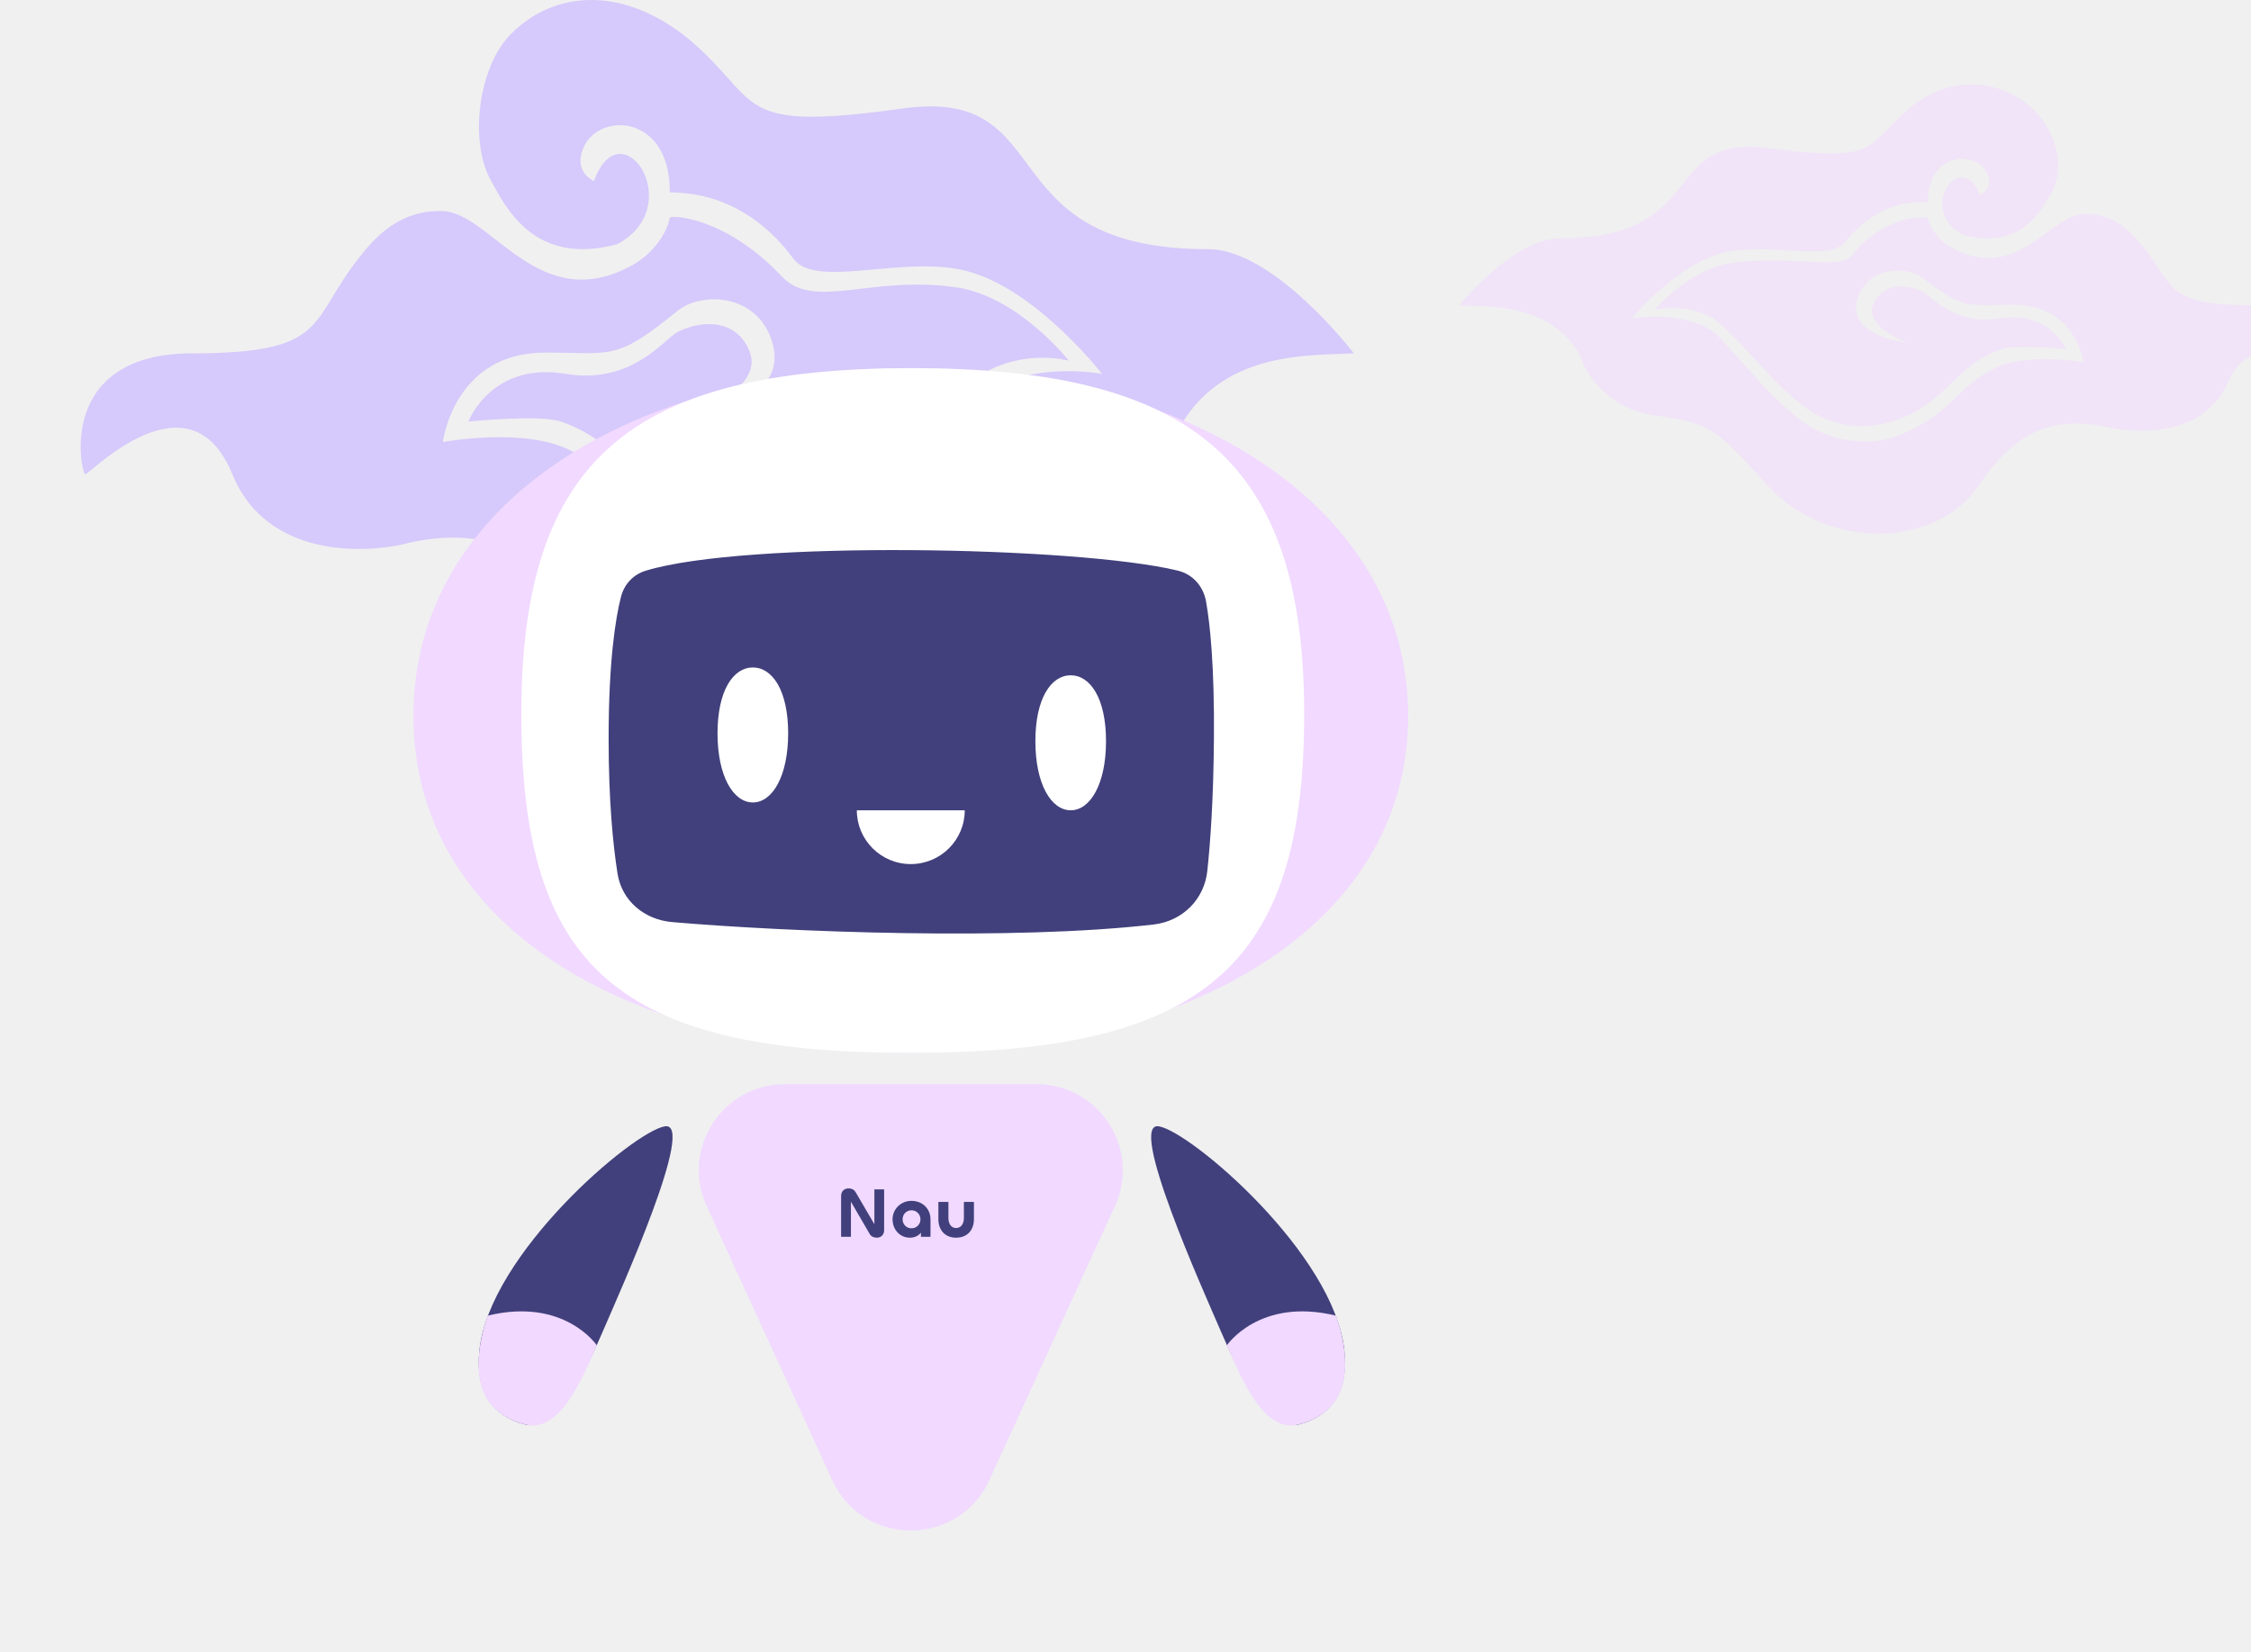
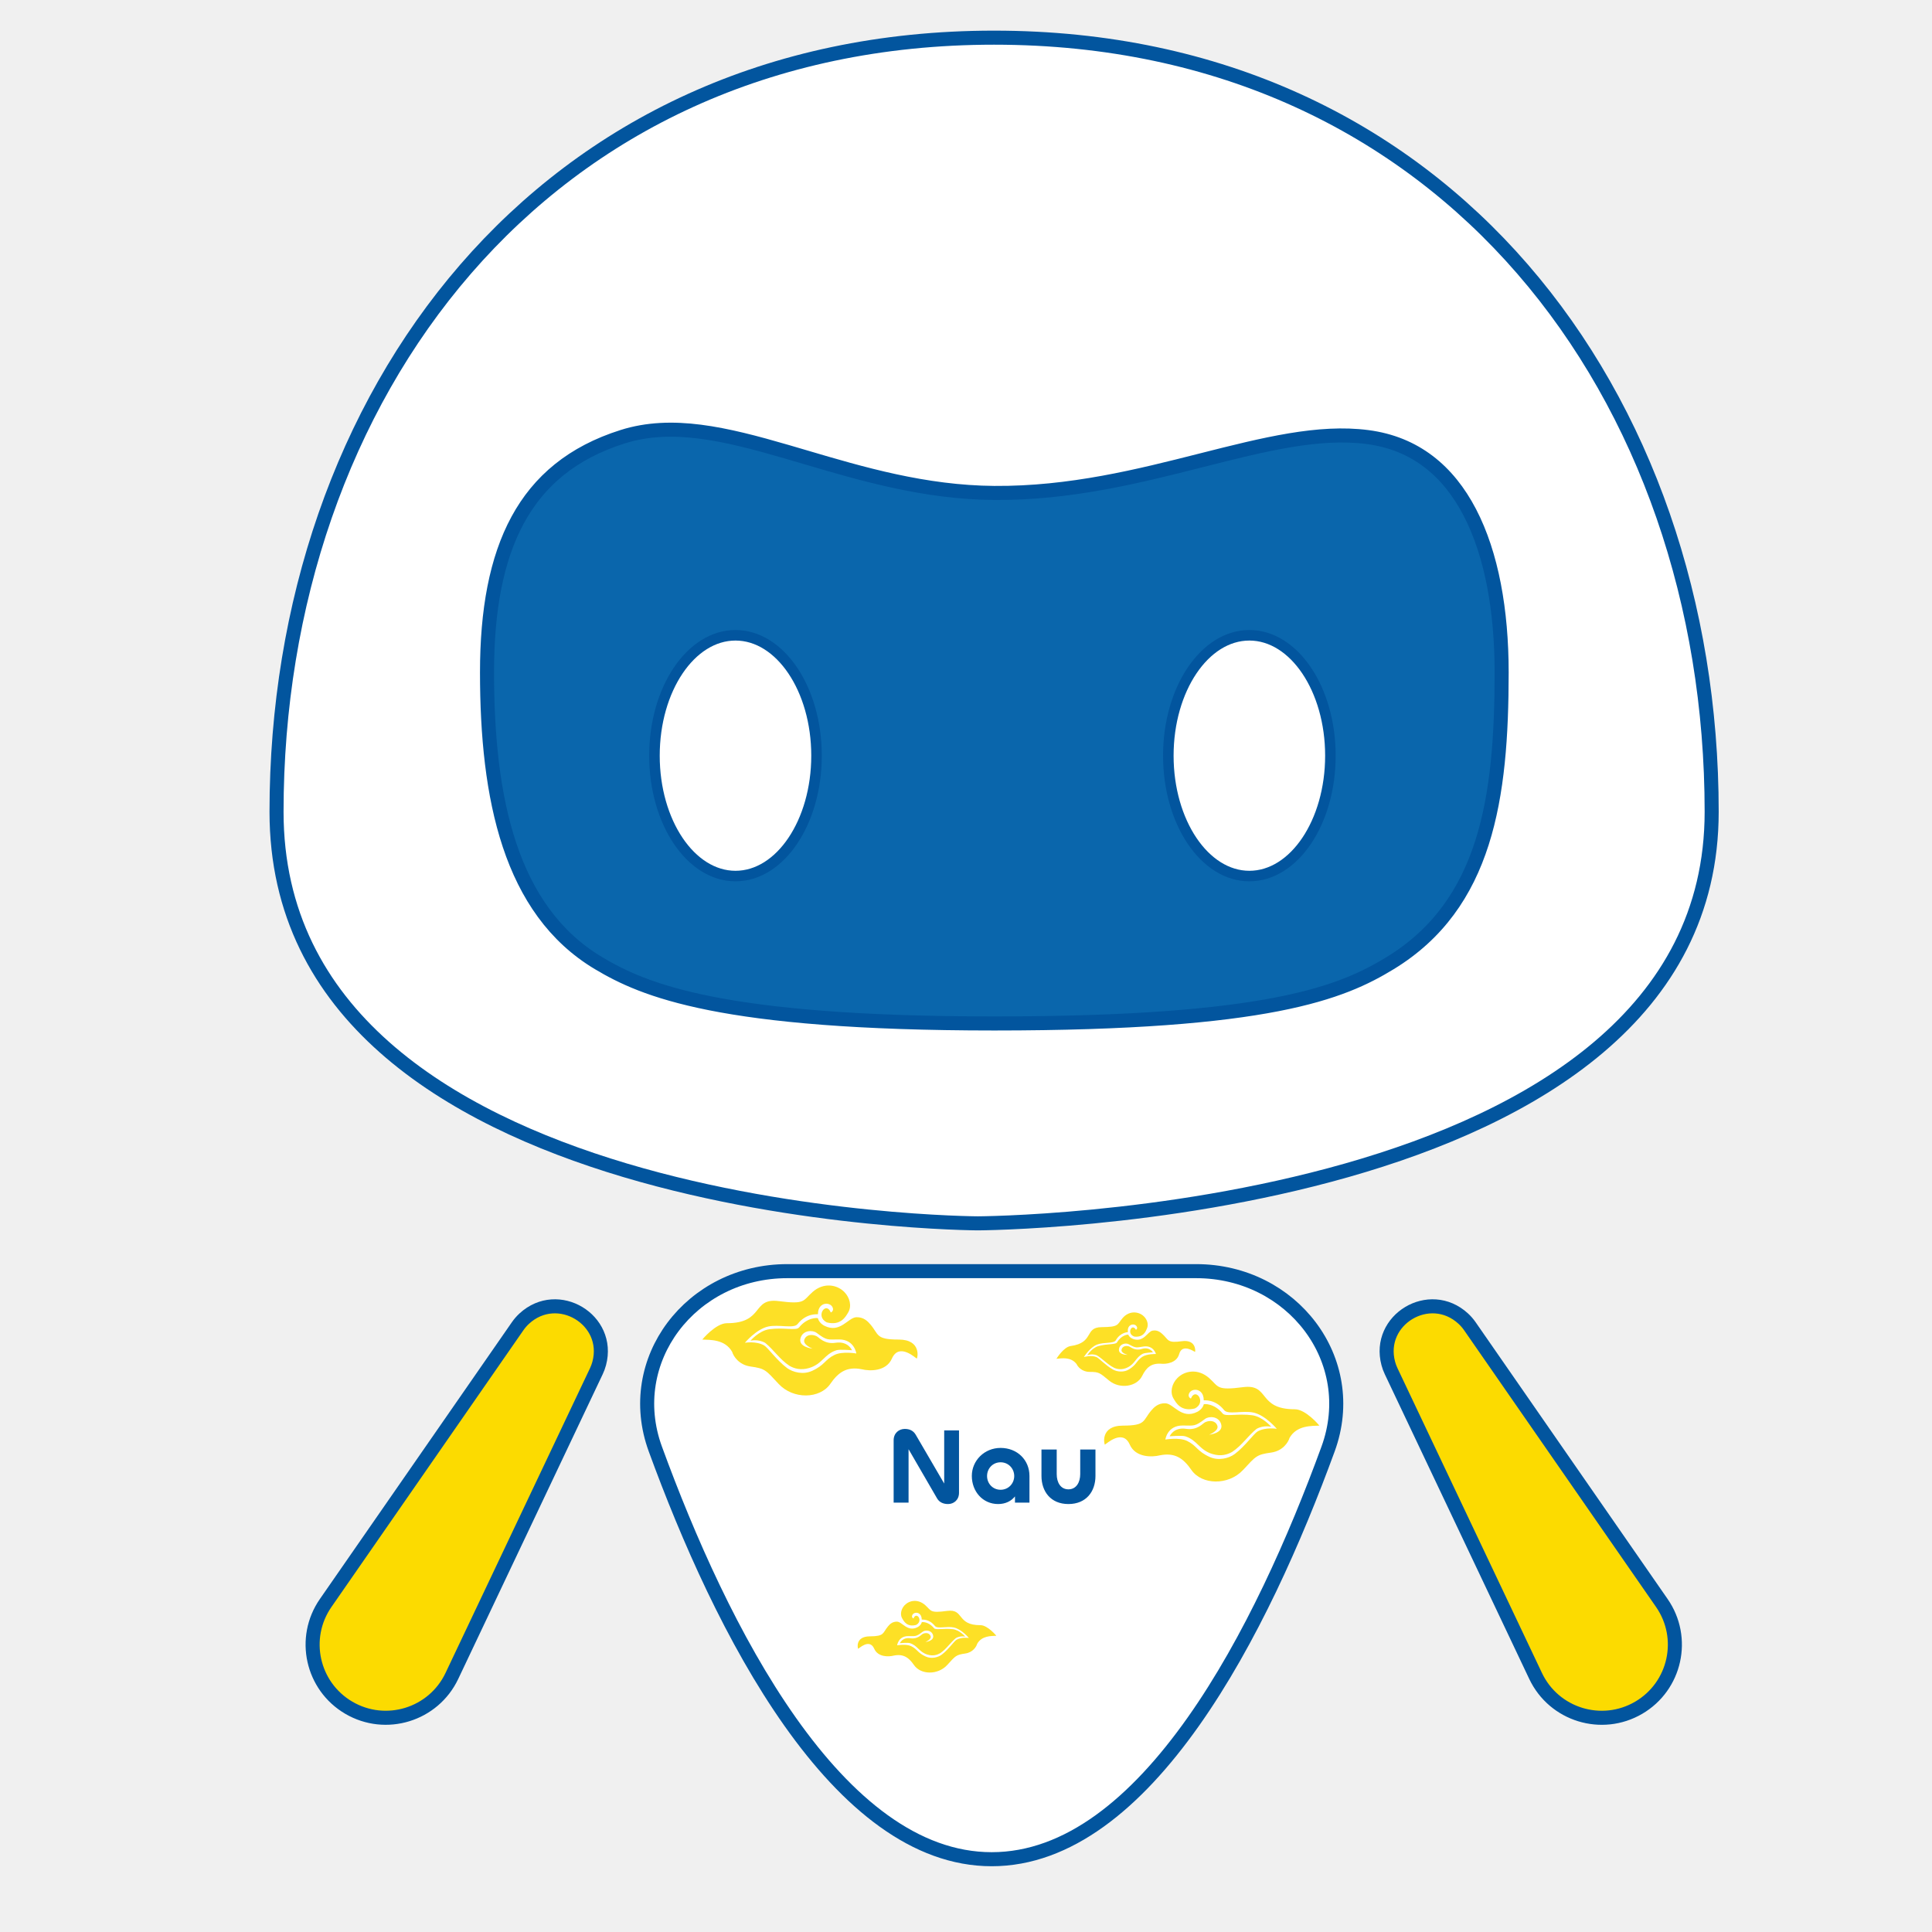
- <svg xmlns="http://www.w3.org/2000/svg" width="586" height="430" viewBox="0 0 586 430" fill="none">
-   <g clip-path="url(#clip0)">
-     <path d="M411.369 92.586C403.735 78.993 387.933 79.891 379.848 79.483C379.848 79.483 394.044 62.087 405.828 62.087C445.477 62.087 431.809 34.848 460.376 38.583C488.942 42.318 485.717 38.24 496.198 28.909C508.028 18.377 522.091 21.064 529.763 28.943C535.52 34.855 537.793 43.971 533.762 50.706C531.189 55.006 526.128 65.034 511.229 61.237C498.556 54.836 510.614 38.215 515.416 50.706C515.416 50.706 519.073 49.303 517.386 45.318C515.934 41.889 511.722 40.787 508.643 41.644C505.565 42.501 501.893 45.318 501.893 52.543C501.806 52.861 490.051 50.706 480.323 63.074C476.348 68.128 460.521 63.128 449.294 65.646C436.735 68.462 424.791 82.912 424.791 82.912C424.791 82.912 436.518 80.791 445.107 85.728C449.014 87.974 458.578 101.776 469.241 109.73C475.41 114.331 486.272 117.145 495.715 112.791C509.259 106.546 509.022 100.892 519.479 95.77C527.729 91.729 542.382 94.3 542.382 94.3C542.382 94.3 540.458 79.361 524.158 79.361C511.968 79.361 511.57 80.803 500.517 72.381C496.338 69.197 486.352 69.355 483.648 77.524C480.323 87.565 496.207 89.157 496.207 89.157C496.207 89.157 485.394 84.972 487.588 79.361C489.782 73.749 496.084 73.8 500.517 75.932C502.856 77.057 508.643 84.762 520.464 82.912C533.762 80.83 537.826 90.871 537.826 90.871C537.826 90.871 524.993 89.687 521.326 90.871C508.552 94.996 506.673 105.479 492.636 109.73C483.564 112.477 476.706 110.216 471.827 107.403C461.238 100.301 455.451 90.504 446.093 82.912C438.474 78.671 430.701 80.708 430.701 80.708C430.701 80.708 439.69 69.973 450.772 68.462C466.069 66.376 478.979 70.299 481.924 66.625C490.822 55.526 501.799 56.349 501.893 56.829C502.381 59.338 504.762 62.787 508.643 64.788C525.266 73.36 533.708 56.014 542.382 55.727C550.156 55.469 554.506 60.16 557.28 63.441C566.392 74.218 562.575 79.483 587.078 79.483C611.582 79.483 606.903 99.688 606.164 99.688C605.425 99.688 587.571 82.177 579.937 99.688C573.829 113.697 556.213 113.118 548.169 111.077C532.506 107.942 523.54 114.016 514.923 126.629C503.964 142.67 475.851 143.405 460.376 126.629C446.708 111.811 446.216 110.342 430.701 108.138C418.289 106.374 412.642 97.035 411.369 92.586Z" fill="#F1D9FF" fill-opacity="0.53" />
-     <path d="M306.454 112.419C317.593 91.233 340.65 92.633 352.448 91.997C352.448 91.997 331.734 64.884 314.539 64.884C256.686 64.884 276.629 22.429 234.946 28.25C193.263 34.07 197.97 27.716 182.676 13.172C165.415 -3.244 145.597 -3.933 132.895 8.973C124.631 17.371 121.984 36.648 127.865 47.145C131.619 53.847 139.004 69.477 160.744 63.559C179.236 53.581 161.642 27.677 154.635 47.145C154.635 47.145 149.298 44.959 151.76 38.747C153.878 33.403 160.025 31.685 164.517 33.021C169.008 34.357 174.367 38.747 174.367 50.008C174.494 50.503 192.365 48.099 206.559 67.376C212.359 75.254 234.734 66.505 251.116 70.43C269.442 74.82 286.87 97.341 286.87 97.341C286.87 97.341 269.758 94.035 257.225 101.731C251.525 105.231 237.569 126.743 222.01 139.139C213.009 146.311 197.16 150.697 183.382 143.911C163.618 134.177 163.965 125.365 148.706 117.381C136.668 111.083 115.288 115.091 115.288 115.091C115.288 115.091 118.095 91.806 141.879 91.806C159.666 91.806 160.246 94.054 176.375 80.927C182.472 75.964 197.043 76.212 200.989 88.943C205.84 104.594 182.663 107.075 182.663 107.075C182.663 107.075 198.442 100.552 195.24 91.806C192.038 83.06 182.842 83.14 176.375 86.462C172.961 88.215 164.517 100.225 147.269 97.341C127.865 94.096 121.936 109.747 121.936 109.747C121.936 109.747 140.66 107.901 146.011 109.747C164.65 116.175 167.391 132.514 187.873 139.139C201.112 143.422 211.118 139.897 218.237 135.513C233.688 124.443 242.133 109.174 255.787 97.341C266.904 90.731 278.246 93.906 278.246 93.906C278.246 93.906 265.13 77.175 248.96 74.82C226.639 71.568 211.949 80.927 203.504 71.957C188.777 56.312 174.503 55.94 174.367 56.688C173.655 60.599 170.181 65.974 164.517 69.094C140.262 82.454 127.944 55.419 115.288 54.97C103.944 54.568 97.597 61.88 93.548 66.994C80.253 83.79 85.823 91.997 50.069 91.997C14.315 91.997 21.142 123.489 22.221 123.489C23.299 123.489 49.35 96.196 60.489 123.489C69.401 145.323 95.105 144.42 106.844 141.239C129.697 136.353 142.781 145.819 155.354 165.478C171.344 190.481 212.366 191.626 234.946 165.478C254.889 142.384 255.608 140.094 278.246 136.658C296.356 133.91 304.597 119.354 306.454 112.419Z" fill="#CEBEFF" fill-opacity="0.76" />
-     <g clip-path="url(#clip1)">
-       <path d="M366.59 186.413C366.59 242.035 307.631 274.131 236.469 274.131C165.307 274.131 107.619 242.035 107.619 186.413C107.619 130.791 165.307 95.85 236.469 95.85C307.631 95.85 366.59 130.791 366.59 186.413Z" fill="#F1D9FF" />
-       <path d="M339.518 185.91C339.518 251.625 313.467 274.131 237.104 274.131C160.741 274.131 135.712 251.879 135.712 185.91C135.712 119.942 164.061 95.85 237.359 95.85C310.658 95.85 339.518 120.195 339.518 185.91Z" fill="white" />
-       <path d="M161.647 155.43C162.477 152.153 164.821 149.599 168.061 148.605C193.947 140.668 280.35 142.243 306.543 148.549C310.524 149.507 313.264 152.622 313.976 156.645C315.014 162.518 316.174 173.394 316.022 192.375C315.895 208.154 315.1 219.362 314.291 226.813C313.487 234.223 307.786 239.834 300.363 240.701C264.183 244.927 205.012 242.685 174.954 240.076C167.764 239.452 161.88 234.567 160.761 227.457C159.585 219.986 158.442 208.563 158.442 192.375C158.442 172.068 160.24 160.99 161.647 155.43Z" fill="#41407C" />
-       <path d="M251.151 210.968C251.151 218.704 244.862 224.976 237.104 224.976C229.346 224.976 223.058 218.704 223.058 210.968C223.058 210.968 229.346 210.968 237.104 210.968C244.862 210.968 251.151 210.968 251.151 210.968Z" fill="white" />
-       <path d="M216.662 385.383C224.664 402.847 249.545 402.847 257.547 385.383L290.248 314.008C297.049 299.165 286.171 282.281 269.806 282.281H204.403C188.038 282.281 177.16 299.165 183.961 314.008L216.662 385.383Z" fill="#F1D9FF" />
-       <path d="M205.18 190.936C205.18 202.117 201.064 208.931 195.986 208.931C190.908 208.931 186.792 202.117 186.792 190.936C186.792 179.755 190.908 173.784 195.986 173.784C201.064 173.784 205.18 179.755 205.18 190.936Z" fill="white" />
-       <path d="M287.928 192.973C287.928 204.154 283.812 210.968 278.734 210.968C273.656 210.968 269.54 204.154 269.54 192.973C269.54 181.792 273.656 175.821 278.734 175.821C283.812 175.821 287.928 181.792 287.928 192.973Z" fill="white" />
-       <path d="M157.188 346.052C152.653 356.563 145.284 373.138 136.572 370.868C128.289 368.71 123.687 362.517 124.782 351.676C127.323 326.531 164.695 294.708 173.058 293.257C181.421 291.805 161.529 335.989 157.188 346.052Z" fill="#41407C" />
-       <path d="M155.377 350.282C150.842 360.794 145.284 373.137 136.572 370.867C128.289 368.709 123.453 362.762 124.782 351.675C125.376 346.716 126.986 342.543 126.986 342.543C146.907 337.704 155.377 350.282 155.377 350.282Z" fill="#F1D9FF" />
-       <path d="M317.577 346.052C322.112 356.563 329.48 373.138 338.193 370.868C346.476 368.71 351.078 362.517 349.983 351.676C347.442 326.531 310.07 294.708 301.706 293.257C293.342 291.805 313.235 335.989 317.577 346.052Z" fill="#41407C" />
-       <path d="M319.387 350.282C323.923 360.794 329.48 373.137 338.193 370.867C346.476 368.709 351.312 362.762 349.983 351.675C349.358 346.462 347.779 342.543 347.779 342.543C327.858 337.704 319.387 350.282 319.387 350.282Z" fill="#F1D9FF" />
-       <path d="M221.521 322.012V312.88L226.413 321.297C226.817 321.975 227.498 322.25 228.288 322.25C229.263 322.25 230.164 321.554 230.164 320.325V309.671H227.626V318.748L222.735 310.386C222.33 309.707 221.687 309.414 220.878 309.414C219.866 309.414 218.965 310.129 218.965 311.358V322.012H221.521ZM236.864 322.25C238.114 322.25 239.107 321.755 239.751 320.948V322.012H242.233V317.446C242.233 314.714 240.137 312.66 237.287 312.66C234.492 312.66 232.359 314.842 232.359 317.446C232.359 320.087 234.216 322.25 236.864 322.25ZM237.287 319.811C235.945 319.811 234.97 318.748 234.97 317.464C234.97 316.181 235.945 315.117 237.287 315.117C238.629 315.117 239.622 316.181 239.622 317.464C239.622 318.748 238.629 319.811 237.287 319.811ZM248.906 319.738C247.564 319.738 246.902 318.546 246.902 317.153V312.935H244.29V317.446C244.29 320.105 245.872 322.25 248.906 322.25C251.958 322.25 253.54 320.105 253.54 317.446V312.935H250.929V317.134C250.929 318.546 250.248 319.738 248.906 319.738Z" fill="#41407C" />
-     </g>
-   </g>
-   <defs>
-     <clipPath id="clip0">
-       <rect width="586" height="430" fill="white" />
-     </clipPath>
-     <clipPath id="clip1">
-       <rect width="258.971" height="334.15" fill="white" transform="translate(107.619 95.8496)" />
-     </clipPath>
-   </defs>
+ <svg xmlns="http://www.w3.org/2000/svg" width="550" height="550" viewBox="0 0 550 550" fill="none">
+   <path d="M92.708 456.342L147.376 377.529C147.917 376.749 148.545 376.029 149.244 375.384C158.808 366.57 173.922 375.703 170.58 388.154C170.378 388.905 170.109 389.637 169.776 390.339L128.64 477.11C123.406 488.149 109.827 492.33 99.284 486.148C88.831 480.018 85.803 466.296 92.708 456.342Z" fill="#FCDB00" stroke="#02559E" stroke-width="4" />
+   <path d="M473.091 456.341L418.426 377.53C417.884 376.75 417.256 376.029 416.557 375.385C406.992 366.57 391.877 375.702 395.217 388.156C395.419 388.907 395.688 389.639 396.022 390.341L437.155 477.112C442.39 488.153 455.97 492.335 466.515 486.152C476.97 480.022 479.997 466.297 473.091 456.341Z" fill="#FCDB00" stroke="#02559E" stroke-width="4" />
+   <path d="M282.319 529.278C260.538 529.278 241.297 513.291 224.944 490.152C208.678 467.134 195.785 437.753 186.559 412.497C177.329 387.228 196.768 361.87 224.118 361.87H340.52C367.87 361.87 387.309 387.228 378.078 412.497C368.853 437.753 355.959 467.134 339.693 490.152C323.34 513.291 304.1 529.278 282.319 529.278Z" fill="white" stroke="#02559E" stroke-width="4" />
+   <path d="M258.649 427.771V412.558L266.776 426.579C267.449 427.71 268.58 428.169 269.894 428.169C271.513 428.169 273.011 427.008 273.011 424.961V407.212H268.793V422.334L260.666 408.404C259.993 407.273 258.924 406.784 257.58 406.784C255.898 406.784 254.401 407.975 254.401 410.022V427.771H258.649ZM284.144 428.169C286.222 428.169 287.873 427.344 288.942 425.999V427.771H293.067V420.165C293.067 415.613 289.583 412.192 284.847 412.192C280.203 412.192 276.658 415.827 276.658 420.165C276.658 424.563 279.744 428.169 284.144 428.169ZM284.847 424.105C282.616 424.105 280.997 422.334 280.997 420.194C280.997 418.056 282.616 416.284 284.847 416.284C287.077 416.284 288.728 418.056 288.728 420.194C288.728 422.334 287.077 424.105 284.847 424.105ZM304.155 423.984C301.924 423.984 300.824 421.998 300.824 419.676V412.649H296.485V420.165C296.485 424.593 299.113 428.169 304.155 428.169C309.228 428.169 311.855 424.593 311.855 420.165V412.649H307.516V419.645C307.516 421.998 306.386 423.984 304.155 423.984Z" fill="#02559E" />
+   <path d="M367.101 409.35C369.161 405.711 373.424 405.952 375.605 405.843C375.605 405.843 371.776 401.187 368.596 401.187C357.9 401.187 361.586 393.896 353.88 394.895C346.173 395.895 347.043 394.804 344.215 392.306C341.024 389.486 337.23 390.206 335.16 392.316C333.606 393.897 332.993 396.337 334.081 398.139C334.776 399.291 336.14 401.975 340.161 400.958C343.579 399.246 340.327 394.797 339.03 398.139C339.03 398.139 338.044 397.765 338.499 396.698C338.891 395.779 340.027 395.485 340.858 395.714C341.689 395.944 342.679 396.698 342.679 398.632C342.702 398.717 345.874 398.139 348.498 401.451C349.571 402.804 353.84 401.464 356.869 402.138C360.257 402.892 363.481 406.76 363.481 406.76C363.481 406.76 360.316 406.193 357.999 407.514C356.945 408.116 354.365 411.81 351.488 413.938C349.824 415.17 346.894 415.923 344.346 414.758C340.692 413.086 340.756 411.573 337.934 410.202C335.709 409.12 331.755 409.809 331.755 409.809C331.755 409.809 332.274 405.81 336.672 405.81C339.96 405.81 340.068 406.195 343.05 403.942C344.178 403.09 346.872 403.132 347.602 405.318C348.498 408.006 344.213 408.432 344.213 408.432C344.213 408.432 347.131 407.311 346.538 405.81C345.946 404.308 344.246 404.321 343.05 404.892C342.419 405.194 340.858 407.256 337.668 406.76C334.081 406.204 332.985 408.89 332.985 408.89C332.985 408.89 336.447 408.575 337.436 408.89C340.882 409.995 341.389 412.801 345.176 413.938C347.624 414.673 349.474 414.069 350.79 413.316C353.647 411.415 355.209 408.792 357.734 406.76C359.789 405.625 361.886 406.171 361.886 406.171C361.886 406.171 359.461 403.298 356.471 402.892C352.344 402.334 348.861 403.385 348.066 402.401C345.665 399.43 342.705 399.65 342.679 399.78C342.548 400.45 341.905 401.373 340.858 401.91C336.373 404.204 334.095 399.56 331.755 399.484C329.658 399.415 328.484 400.671 327.737 401.549C325.278 404.433 326.308 405.843 319.698 405.843C313.086 405.843 314.348 411.25 314.548 411.25C314.747 411.25 319.564 406.564 321.623 411.25C323.271 415 328.024 414.845 330.195 414.299C334.42 413.459 336.839 415.086 339.164 418.461C342.12 422.755 349.704 422.953 353.88 418.461C357.568 414.495 357.7 414.102 361.886 413.512C365.235 413.04 366.757 410.541 367.101 409.35Z" fill="#FCDB00" fill-opacity="0.85" />
+   <path d="M208.432 384.851C206.372 381.212 202.109 381.453 199.928 381.344C199.928 381.344 203.758 376.688 206.937 376.688C217.633 376.688 213.947 369.397 221.653 370.396C229.36 371.396 228.49 370.305 231.318 367.807C234.509 364.987 238.303 365.707 240.373 367.817C241.927 369.398 242.54 371.838 241.452 373.64C240.757 374.792 239.393 377.476 235.372 376.459C231.954 374.747 235.206 370.298 236.503 373.64C236.503 373.64 237.489 373.266 237.034 372.199C236.642 371.28 235.506 370.986 234.675 371.215C233.844 371.445 232.854 372.199 232.854 374.133C232.831 374.218 229.659 373.64 227.035 376.952C225.962 378.305 221.693 376.965 218.664 377.639C215.276 378.393 212.053 382.261 212.053 382.261C212.053 382.261 215.217 381.694 217.534 383.015C218.588 383.617 221.168 387.311 224.045 389.439C225.709 390.671 228.639 391.424 231.187 390.259C234.841 388.587 234.777 387.074 237.599 385.703C239.824 384.621 243.778 385.31 243.778 385.31C243.778 385.31 243.259 381.311 238.861 381.311C235.573 381.311 235.465 381.696 232.483 379.443C231.355 378.591 228.661 378.633 227.931 380.819C227.035 383.507 231.32 383.933 231.32 383.933C231.32 383.933 228.403 382.812 228.995 381.311C229.587 379.809 231.287 379.822 232.483 380.393C233.114 380.695 234.675 382.757 237.865 382.261C241.452 381.705 242.548 384.391 242.548 384.391C242.548 384.391 239.086 384.075 238.097 384.391C234.651 385.496 234.144 388.302 230.357 389.439C227.91 390.174 226.059 389.57 224.743 388.817C221.886 386.916 220.324 384.293 217.799 382.261C215.744 381.126 213.647 381.672 213.647 381.672C213.647 381.672 216.072 378.799 219.062 378.393C223.189 377.835 226.672 378.886 227.467 377.902C229.868 374.931 232.828 375.151 232.854 375.28C232.985 375.951 233.628 376.874 234.675 377.41C239.16 379.705 241.438 375.061 243.778 374.985C245.875 374.916 247.049 376.172 247.796 377.05C250.255 379.934 249.225 381.344 255.835 381.344C262.447 381.344 261.185 386.751 260.985 386.751C260.786 386.751 255.969 382.065 253.91 386.751C252.262 390.501 247.509 390.346 245.338 389.8C241.113 388.96 238.694 390.587 236.369 393.962C233.413 398.256 225.829 398.453 221.653 393.962C217.965 389.996 217.833 389.603 213.647 389.013C210.299 388.541 208.775 386.042 208.432 384.851Z" fill="#FCDB00" fill-opacity="0.85" />
+   <path d="M306.484 388.328C304.839 386.162 302.141 386.7 300.738 386.824C300.738 386.824 302.761 383.474 304.79 383.19C311.615 382.231 308.602 377.853 313.61 377.809C318.619 377.765 317.966 377.137 319.543 375.271C321.324 373.164 323.811 373.289 325.324 374.467C326.458 375.35 327.071 376.87 326.54 378.132C326.202 378.938 325.573 380.793 322.916 380.496C320.579 379.696 322.251 376.531 323.382 378.576C323.382 378.576 323.977 378.245 323.59 377.596C323.256 377.039 322.505 376.949 321.995 377.172C321.486 377.394 320.922 377.97 321.098 379.22C321.09 379.277 319.014 379.188 317.639 381.56C317.078 382.531 314.231 382.048 312.359 382.754C310.266 383.545 308.559 386.331 308.559 386.331C308.559 386.331 310.527 385.682 312.126 386.327C312.853 386.621 314.835 388.777 316.864 389.894C318.038 390.541 319.976 390.764 321.497 389.784C323.677 388.377 323.499 387.405 325.175 386.267C326.498 385.37 329.082 385.46 329.082 385.46C329.082 385.46 328.389 382.924 325.582 383.318C323.484 383.612 323.45 383.872 321.342 382.682C320.545 382.233 318.83 382.501 318.562 383.979C318.234 385.795 321.008 385.686 321.008 385.686C321.008 385.686 319.044 385.224 319.285 384.201C319.528 383.177 320.613 383.034 321.429 383.296C321.859 383.433 323.043 384.626 325.032 384.021C327.271 383.339 328.215 384.977 328.215 384.977C328.215 384.977 325.976 385.083 325.374 385.375C323.274 386.398 323.206 388.255 320.892 389.329C319.397 390.023 318.162 389.797 317.253 389.429C315.257 388.457 314.023 386.904 312.227 385.816C310.813 385.268 309.524 385.807 309.524 385.807C309.524 385.807 310.81 383.735 312.682 383.206C315.265 382.476 317.583 382.843 318.001 382.136C319.263 380.002 321.174 379.88 321.201 379.96C321.347 380.382 321.84 380.921 322.556 381.173C325.627 382.253 326.66 379.051 328.145 378.792C329.479 378.559 330.341 379.266 330.899 379.765C332.729 381.408 332.2 382.411 336.419 381.819C340.638 381.227 340.322 384.834 340.195 384.851C340.068 384.869 336.568 382.272 335.679 385.484C334.968 388.054 331.92 388.379 330.486 388.22C327.714 388.057 326.316 389.324 325.14 391.711C323.642 394.749 318.819 395.556 315.749 393.029C313.034 390.798 312.915 390.556 310.189 390.549C308.011 390.545 306.811 389.067 306.484 388.328Z" fill="#FCDB00" fill-opacity="0.85" />
+   <path d="M278.171 467.983C279.487 465.604 282.235 465.748 283.64 465.67C283.64 465.67 281.159 462.645 279.109 462.654C272.216 462.686 274.57 457.921 269.608 458.594C264.644 459.269 265.201 458.555 263.372 456.935C261.306 455.106 258.863 455.585 257.535 456.966C256.54 458.004 256.152 459.597 256.858 460.769C257.309 461.518 258.197 463.264 260.784 462.59C262.983 461.462 260.873 458.571 260.048 460.754C260.048 460.754 259.41 460.513 259.7 459.815C259.951 459.216 260.682 459.02 261.218 459.167C261.754 459.314 262.394 459.803 262.4 461.065C262.416 461.12 264.457 460.735 266.158 462.886C266.854 463.765 269.601 462.88 271.555 463.31C273.741 463.792 275.829 466.305 275.829 466.305C275.829 466.305 273.789 465.944 272.299 466.812C271.622 467.207 269.97 469.624 268.122 471.022C267.054 471.829 265.167 472.33 263.522 471.577C261.163 470.498 261.2 469.51 259.376 468.624C257.94 467.926 255.394 468.386 255.394 468.386C255.394 468.386 255.717 465.776 258.551 465.764C260.67 465.753 260.74 466.005 262.656 464.527C263.379 463.968 265.115 463.987 265.592 465.41C266.179 467.161 263.418 467.452 263.418 467.452C263.418 467.452 265.295 466.713 264.908 465.734C264.523 464.757 263.426 464.771 262.658 465.146C262.253 465.345 261.252 466.694 259.195 466.381C256.881 466.028 256.183 467.784 256.183 467.784C256.183 467.784 258.414 467.566 259.052 467.77C261.276 468.481 261.611 470.309 264.056 471.04C265.634 471.512 266.826 471.112 267.671 470.618C269.507 469.37 270.505 467.655 272.126 466.322C273.447 465.575 274.801 465.925 274.801 465.925C274.801 465.925 273.229 464.057 271.301 463.803C268.64 463.45 266.398 464.146 265.883 463.508C264.327 461.576 262.42 461.729 262.404 461.813C262.321 462.251 261.909 462.856 261.237 463.208C258.354 464.718 256.872 461.696 255.363 461.652C254.012 461.613 253.259 462.436 252.78 463.011C251.204 464.899 251.871 465.816 247.611 465.835C243.352 465.854 244.181 469.378 244.309 469.376C244.437 469.376 247.528 466.306 248.868 469.356C249.942 471.796 253.004 471.682 254.402 471.319C257.121 470.759 258.686 471.813 260.193 474.008C262.112 476.8 267 476.904 269.677 473.964C272.041 471.366 272.126 471.11 274.822 470.713C276.978 470.396 277.953 468.76 278.171 467.983Z" fill="#FCDB00" fill-opacity="0.85" />
+   <path d="M487.276 231.097C487.276 259.98 474.51 281.662 455.169 298.068C435.748 314.544 409.711 325.666 383.436 333.146C357.193 340.617 330.914 344.399 311.171 346.312C301.306 347.267 293.087 347.754 287.342 348.002C284.469 348.126 282.214 348.191 280.683 348.224C279.917 348.24 279.331 348.25 278.94 348.254C278.744 348.257 278.596 348.258 278.499 348.258L278.39 348.259H278.372H278.367H278.364H278.359H278.342L278.24 348.258C278.146 348.258 278.006 348.257 277.82 348.254C277.445 348.25 276.887 348.24 276.154 348.224C274.691 348.191 272.538 348.126 269.793 348.002C264.302 347.754 256.448 347.268 247.02 346.313C228.15 344.402 203.037 340.621 177.96 333.156C152.854 325.68 127.982 314.568 109.428 298.109C90.952 281.718 78.724 260.026 78.724 231.097C78.724 172.025 97.629 116.911 132.56 76.605C167.455 36.342 218.451 10.721 283 10.722C347.549 10.722 398.545 36.342 433.44 76.606C468.371 116.911 487.276 172.025 487.276 231.097Z" fill="white" stroke="#02559E" stroke-width="4" />
+   <path d="M427.486 191.414C427.486 227.14 423.131 257.472 395.736 274.189C382.07 282.528 361.287 291.359 283.065 291.359C204.877 291.359 183.145 281.804 170.372 274.176C145.113 259.089 138.645 227.089 138.645 191.414C138.645 173.796 141.284 159.244 147.378 148.021C153.418 136.898 162.961 128.839 177.259 124.325C191.289 119.896 206.413 123.49 224.058 128.626C225.753 129.119 227.469 129.626 229.207 130.139C245.314 134.894 263.216 140.181 283.045 140.331C304.665 140.495 324.324 135.514 341.943 131.049L342.121 131.003C359.972 126.48 375.432 122.609 389.338 124.428C402.83 126.193 412.266 134.025 418.431 145.871C424.65 157.822 427.486 173.806 427.486 191.414Z" fill="#0A66AC" stroke="#02559E" stroke-width="4" />
+   <path d="M209.379 249.396C222.12 249.396 232.448 234.052 232.448 215.124C232.448 196.197 222.12 180.853 209.379 180.853C196.638 180.853 186.31 196.197 186.31 215.124C186.31 234.052 196.638 249.396 209.379 249.396Z" fill="white" stroke="#02559E" stroke-width="3" />
+   <path d="M355.668 249.396C368.409 249.396 378.737 234.052 378.737 215.124C378.737 196.197 368.409 180.853 355.668 180.853C342.927 180.853 332.599 196.197 332.599 215.124C332.599 234.052 342.927 249.396 355.668 249.396Z" fill="white" stroke="#02559E" stroke-width="3" />
</svg>
